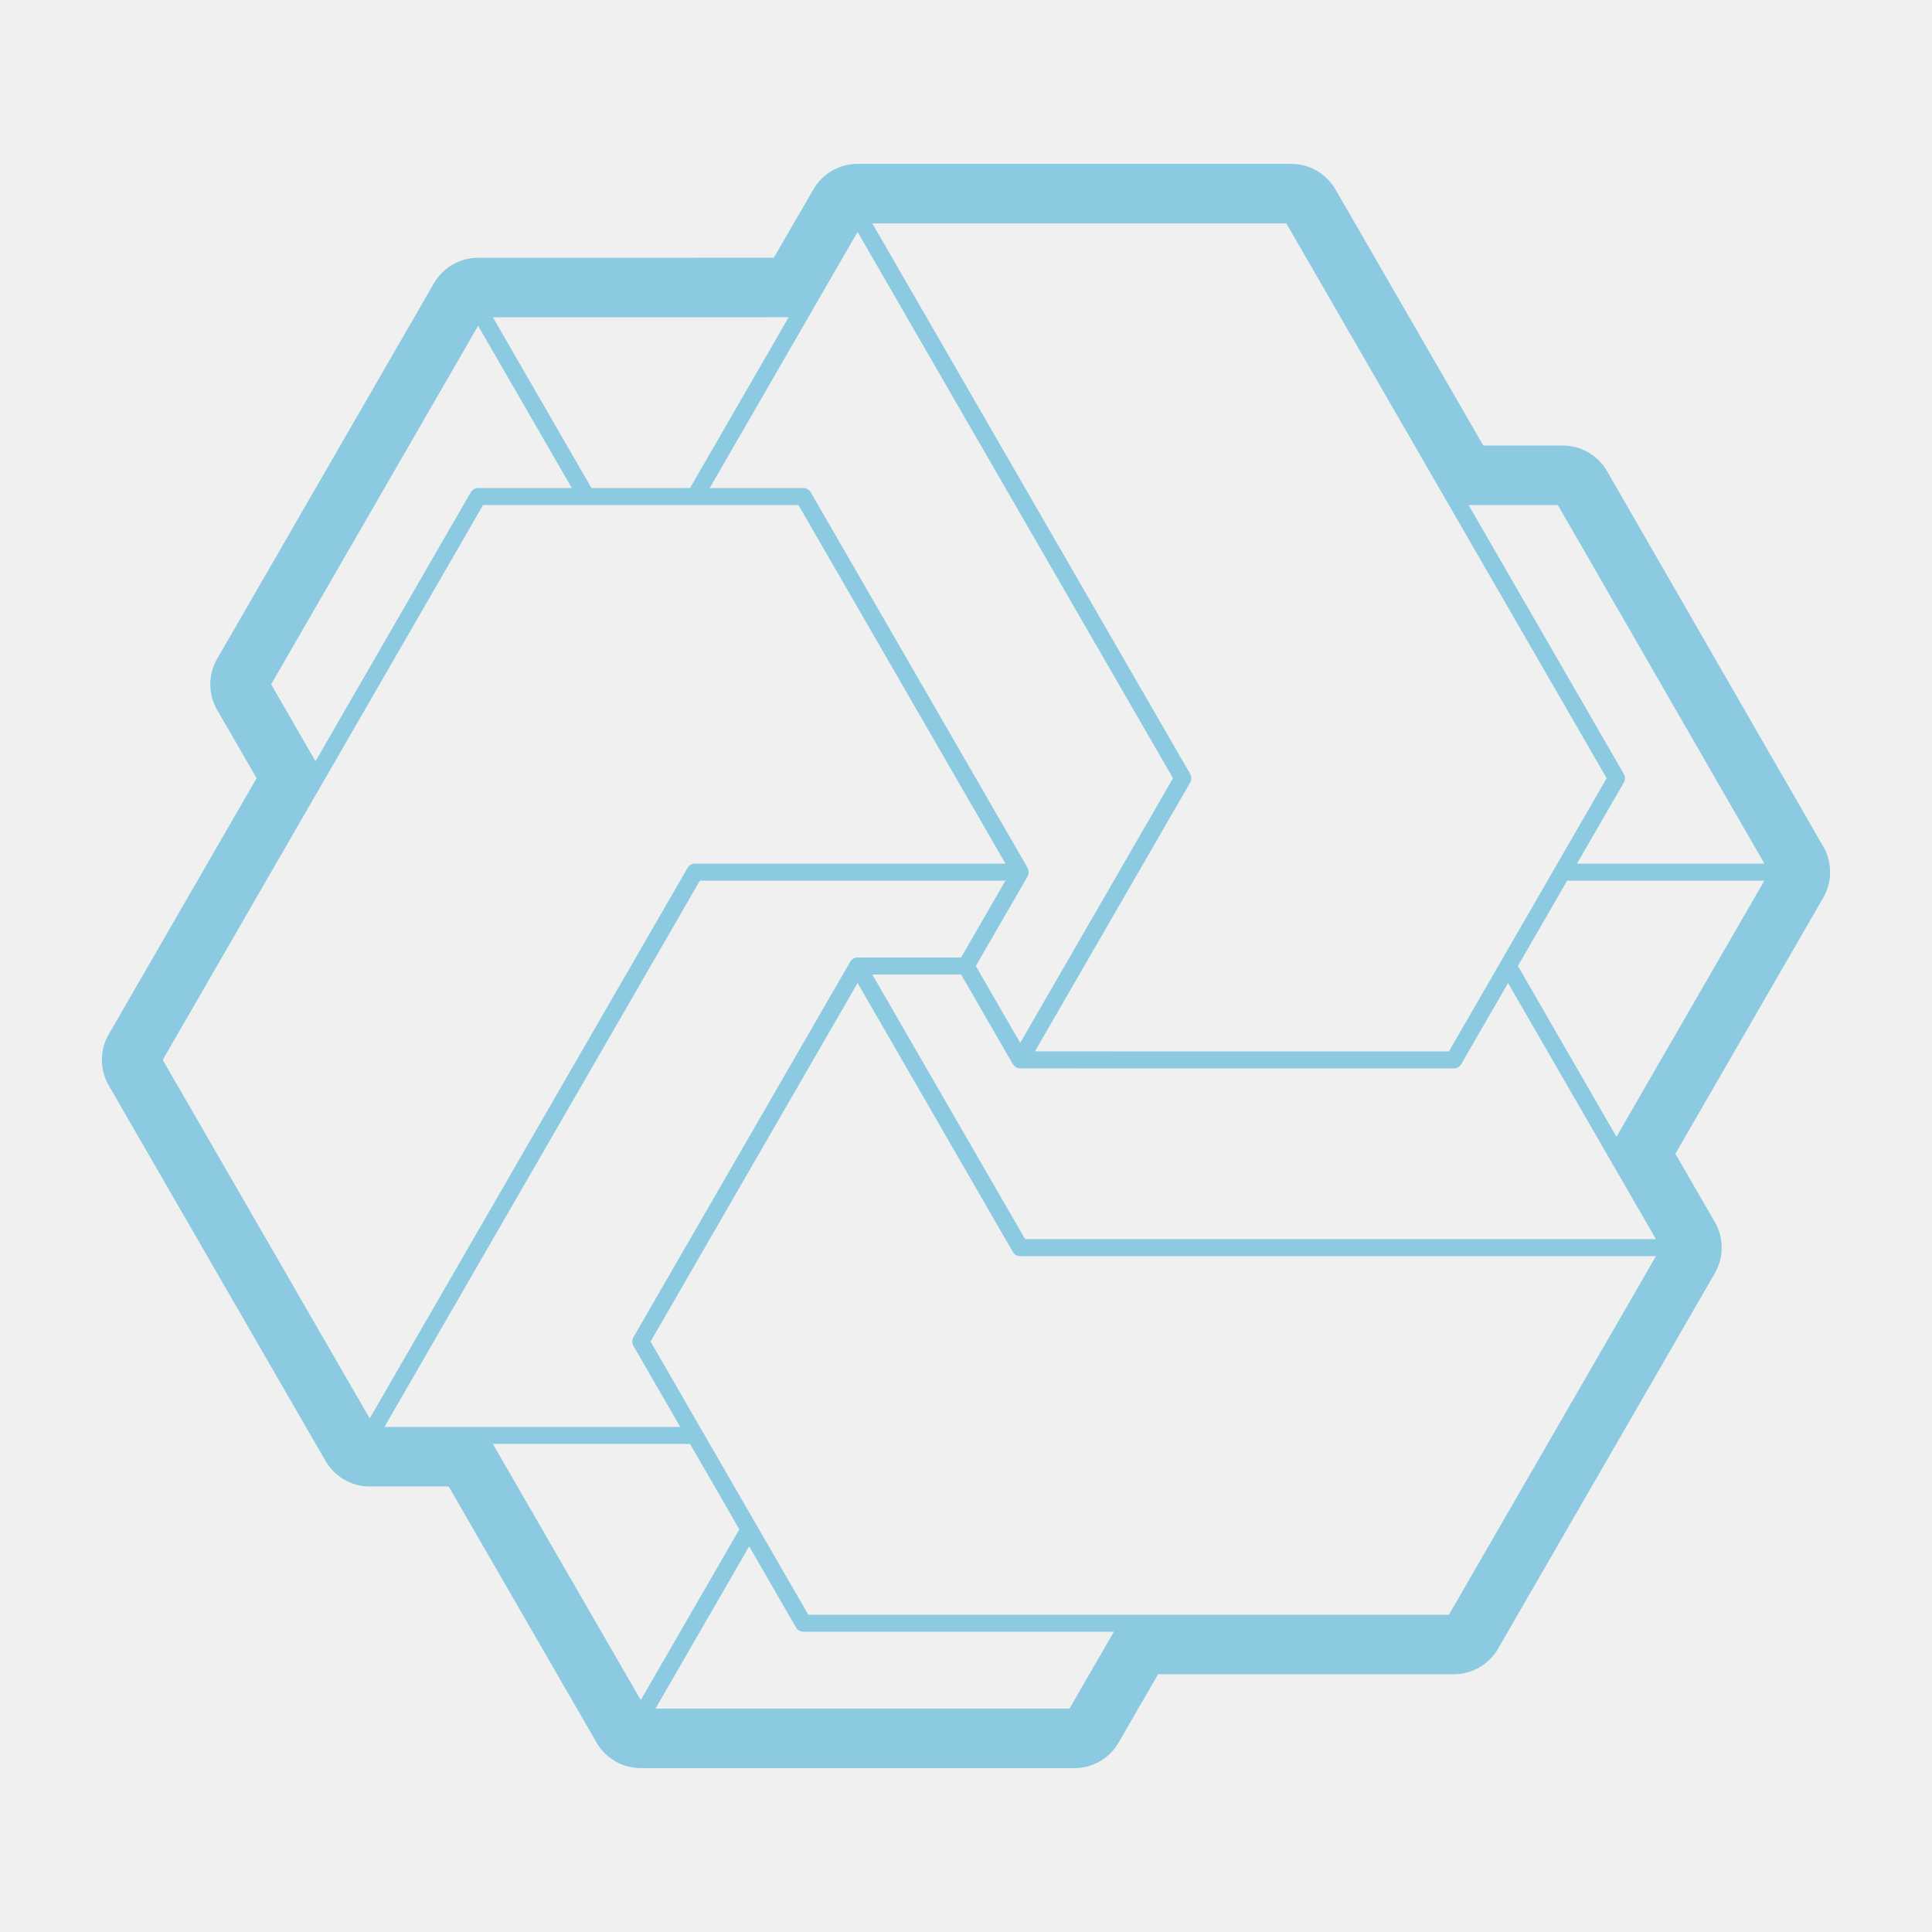
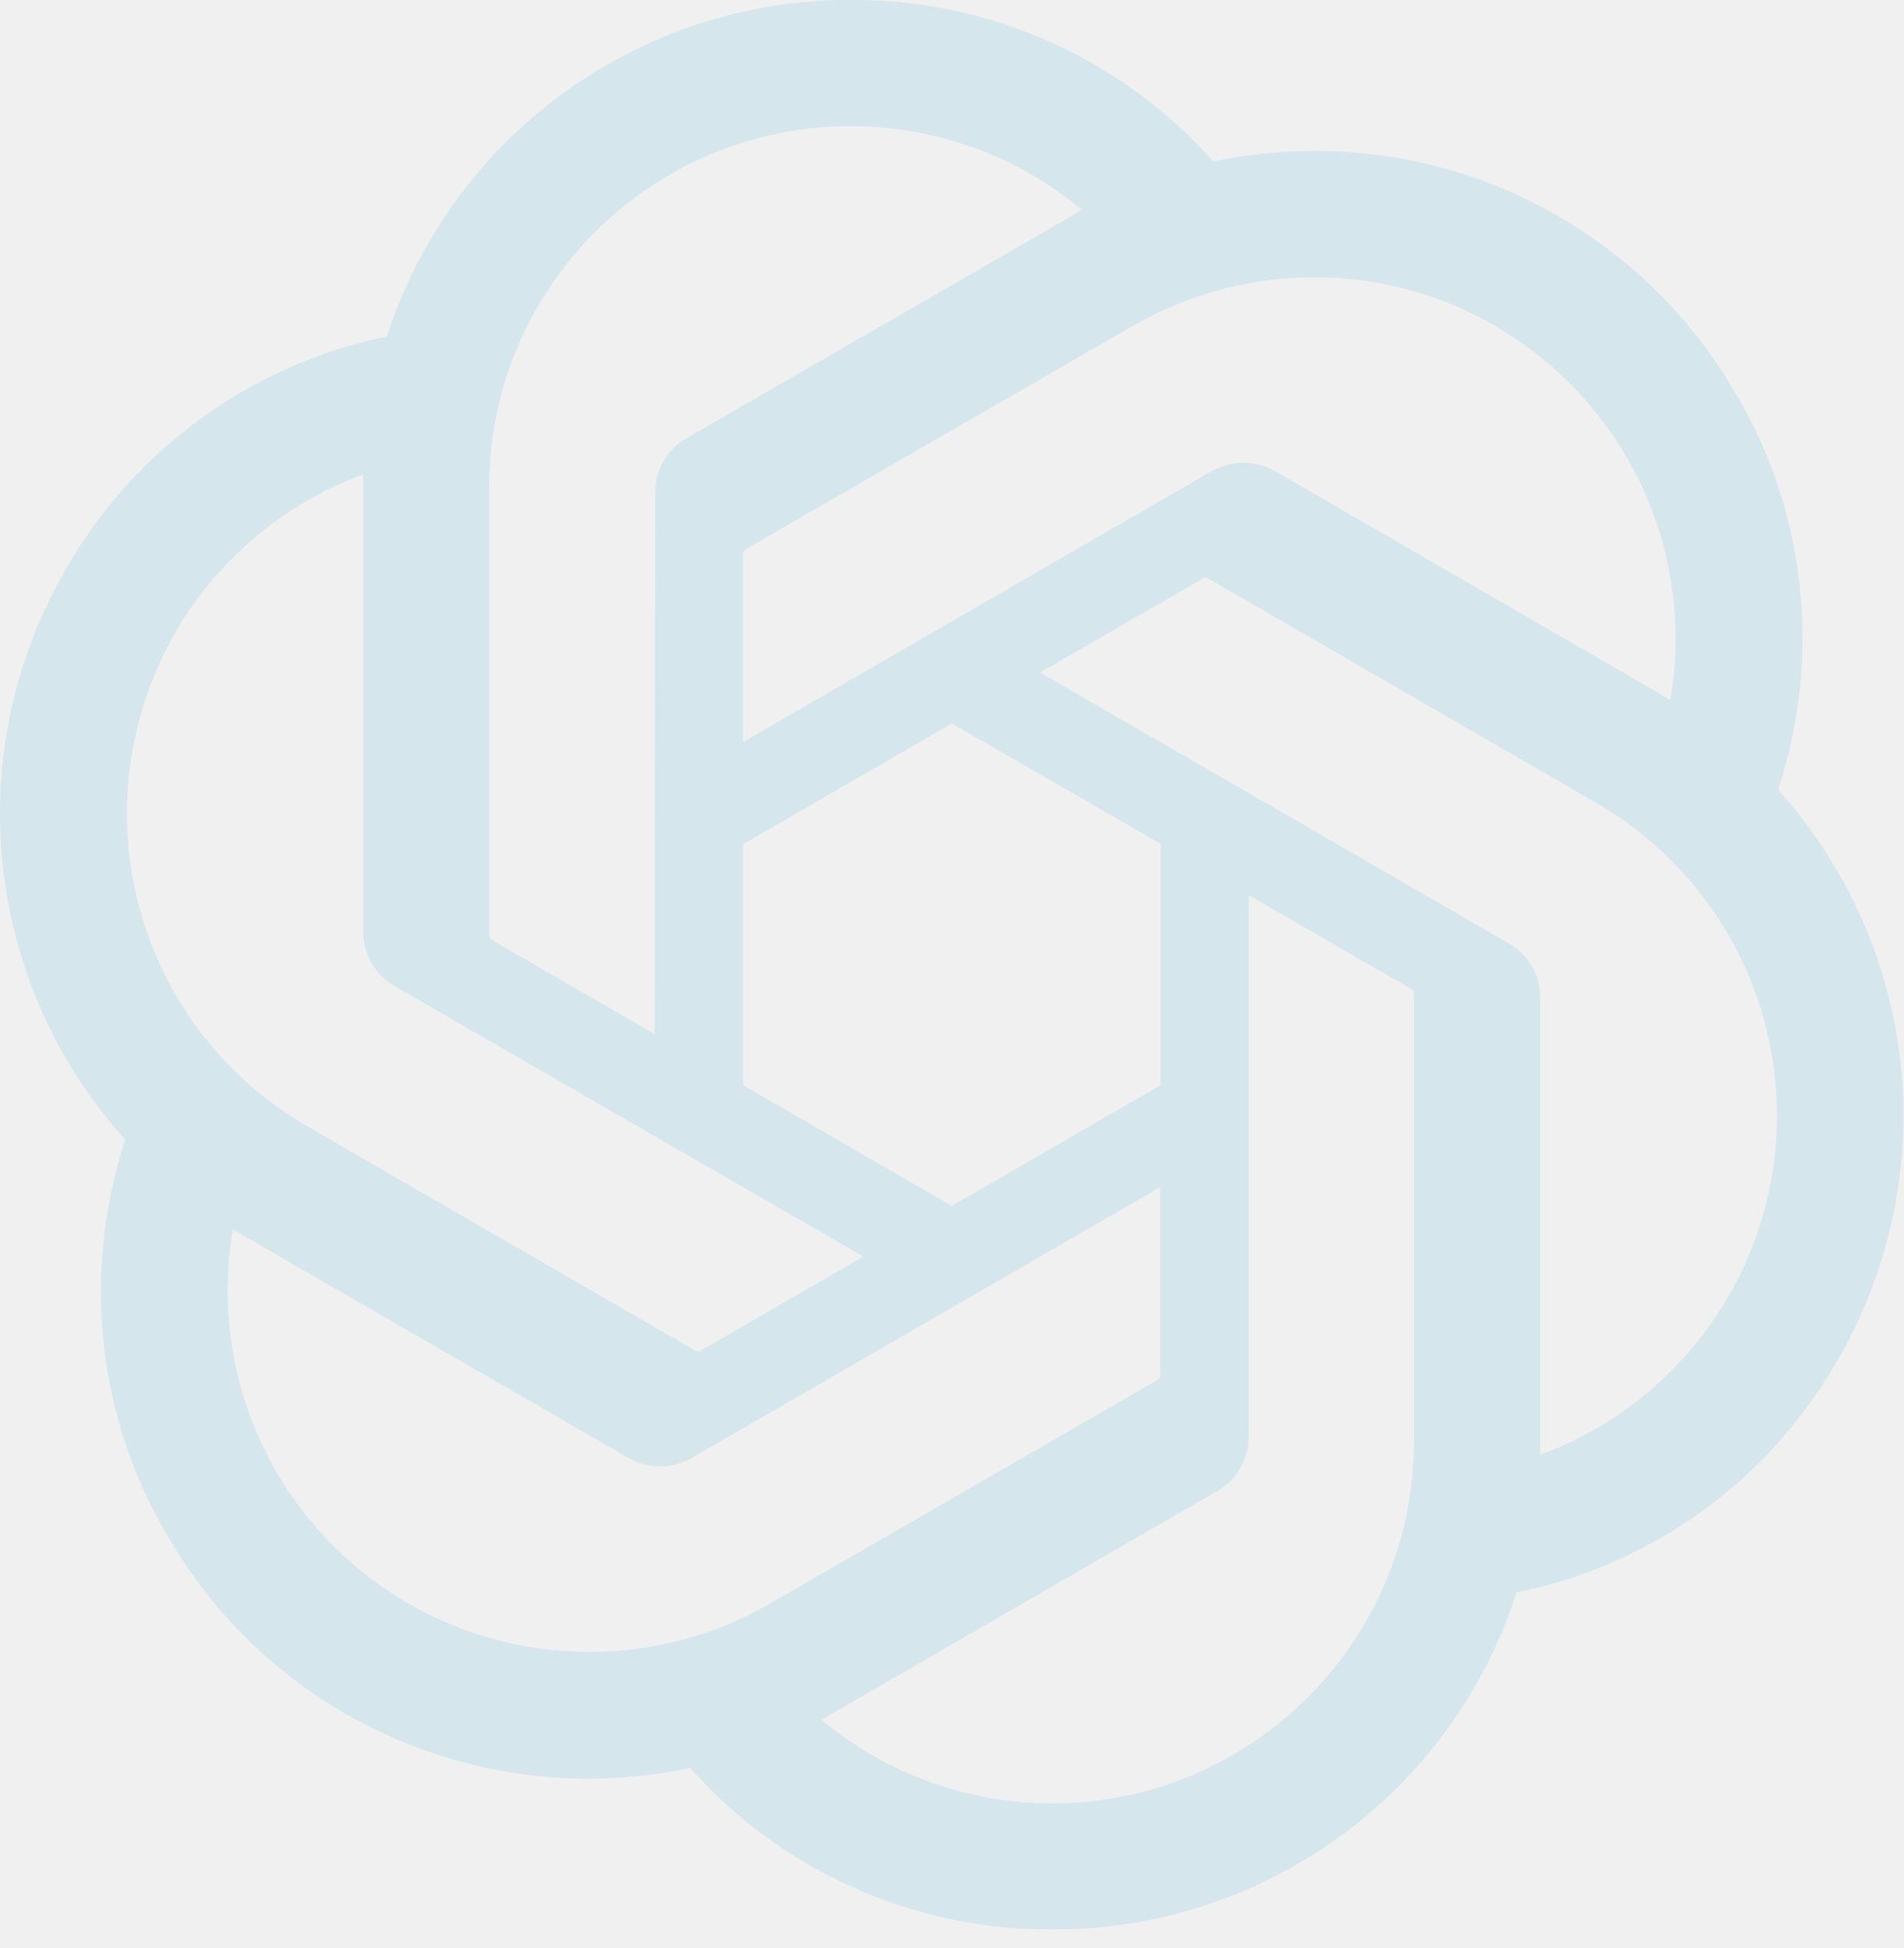
- <svg xmlns="http://www.w3.org/2000/svg" t="1722770503777" class="icon" viewBox="0 0 1024 1024" version="1.1" p-id="14333" width="32" height="32">
-   <path d="M966.392 448.741L851.745 249.689a27.039 27.039 0 0 0-23.431-13.544h-42.126l-78.386-135.769a27.04 27.04 0 0 0-23.417-13.52H454.539a27.039 27.039 0 0 0-23.4 13.49l-20.99 36.249-156.729 0.025a27.04 27.04 0 0 0-23.413 13.52L115.084 349.191a27.041 27.041 0 0 0 0 27.04l20.925 36.243-78.386 135.769a27.041 27.041 0 0 0 0 27.04l114.923 199.052a27.04 27.04 0 0 0 23.417 13.52h41.85l78.386 135.769a27.04 27.04 0 0 0 23.417 13.52h229.845a27.04 27.04 0 0 0 23.417-13.52l20.925-36.243h156.773a27.04 27.04 0 0 0 23.417-13.52l114.923-199.052a27.041 27.041 0 0 0 0-27.04l-20.925-36.243 78.386-135.769a27.04 27.04 0 0 0 0.015-27.016zM767.96 557.282l-219.424-0.026 82.291-142.529a4.517 4.517 0 0 0 0-4.507L462.345 118.403h219.439l84.889 147.035 0.003 0.004 84.888 147.032-83.604 144.808z m62.68-90.538h104.516l-78.388 135.767L804.51 512l26.13-45.256z m-208.921-54.27L540.73 552.748 517.204 512l27.429-47.509c0.031-0.054 0.042-0.115 0.07-0.17 0.125-0.24 0.228-0.49 0.31-0.753 0.028-0.091 0.062-0.179 0.084-0.271 0.082-0.341 0.139-0.693 0.139-1.059a4.46 4.46 0 0 0-0.139-1.059c-0.022-0.092-0.056-0.181-0.084-0.272a4.565 4.565 0 0 0-0.31-0.753c-0.029-0.055-0.039-0.116-0.07-0.17L429.711 260.932a4.509 4.509 0 0 0-3.904-2.254h-49.653l78.384-135.768 167.181 289.564zM365.744 258.678h-52.255l-52.259-90.514 156.787-0.024-52.273 90.538z m-62.664 0h-49.655a4.508 4.508 0 0 0-3.904 2.254l-82.29 142.528-23.526-40.748 109.719-190.038 49.656 86.004z m-131.946 156.05l84.891-147.036h54.856l0.009 0.001 0.009-0.001h112.307l109.718 190.039H368.347a4.508 4.508 0 0 0-3.904 2.254L195.961 751.802 86.244 561.763l84.89-147.035z m199.814 52.016h161.975l-23.527 40.749h-54.859c-0.037 0-0.073 0.014-0.11 0.015a4.484 4.484 0 0 0-2.044 0.548c-0.08 0.044-0.154 0.093-0.231 0.142a4.454 4.454 0 0 0-0.652 0.499c-0.068 0.063-0.139 0.122-0.203 0.189a4.439 4.439 0 0 0-0.662 0.86L335.712 708.799a4.515 4.515 0 0 0 0 4.506l24.828 43.003H203.769l167.179-289.564z m-5.205 298.578l26.129 45.257-52.258 90.511-78.384-135.768h104.513z m31.334 54.272l24.826 43.001a4.508 4.508 0 0 0 3.904 2.253h164.579l-23.524 40.749h-219.44l49.655-86.003z m31.331 36.241L344.82 711.052l109.719-190.038 82.288 142.528a4.508 4.508 0 0 0 3.904 2.253h336.963l-109.718 190.04H428.408z m114.923-199.053l-80.987-140.276h47.055l27.427 47.51c0.044 0.076 0.103 0.137 0.152 0.21 0.087 0.134 0.177 0.264 0.279 0.389 0.095 0.115 0.197 0.221 0.301 0.326 0.1 0.1 0.2 0.197 0.311 0.288 0.13 0.107 0.266 0.201 0.406 0.292 0.069 0.046 0.128 0.102 0.2 0.144 0.034 0.02 0.073 0.025 0.107 0.044 0.314 0.17 0.64 0.315 0.984 0.406 0.035 0.01 0.071 0.009 0.107 0.018 0.302 0.072 0.61 0.11 0.92 0.119 0.044 0.001 0.088 0.017 0.132 0.017 0.051 0 0.099-0.018 0.15-0.019 0.062 0.002 0.119 0.018 0.18 0.018l229.505 0.027a4.509 4.509 0 0 0 3.904-2.253l24.841-43.027 53.556 92.759 0.001 0.003 24.83 43.005H543.331z m292.512-199.051l24.828-43.003a4.517 4.517 0 0 0 0-4.507l-82.289-142.529h47.325l109.457 190.039h-99.321z" p-id="14334" fill="#8bcae0" />
+ <svg xmlns="http://www.w3.org/2000/svg" xmlns:xlink="http://www.w3.org/1999/xlink" width="43" height="44" fill="none" viewBox="0 0 43 44">
+   <defs>
+     <rect id="path_0" width="43" height="43.58" x="0" y="0" />
+   </defs>
+   <g opacity="1" transform="translate(0 0.000001981943) rotate(0 21.5 21.79007)">
+     <mask id="bg-mask-0" fill="#fff">
+       <use xlink:href="#path_0" />
+     </mask>
+     <g mask="url(#bg-mask-0)">
+       <path id="分组 1" fill-rule="evenodd" style="fill:#8bcae0" d="M40.17 17.84L40.17 17.84C40.53 16.73 40.72 15.57 40.72 14.41C40.72 12.48 40.21 10.58 39.23 8.92C37.27 5.51 33.64 3.41 29.71 3.41C28.94 3.41 28.16 3.49 27.41 3.65C25.35 1.33 22.39 0 19.29 0L19.22 0L19.19 0C14.43 0 10.21 3.07 8.74 7.6C5.68 8.23 3.03 10.15 1.48 12.87C0.51 14.54 0 16.45 0 18.38C0 21.1 1.01 23.73 2.83 25.74C2.47 26.85 2.28 28.01 2.28 29.17C2.28 31.1 2.79 33 3.77 34.66C6.14 38.8 10.92 40.93 15.59 39.93C17.65 42.25 20.61 43.58 23.71 43.58L23.78 43.58L23.81 43.58C28.57 43.58 32.8 40.51 34.26 35.97C37.33 35.35 39.97 33.43 41.52 30.71C42.49 29.03 43 27.13 43 25.2C43 22.48 41.99 19.86 40.17 17.84Z M18.817 38.695C18.727 38.745 18.647 38.795 18.557 38.845C20.017 40.065 21.867 40.735 23.777 40.735L23.787 40.735C28.287 40.725 31.937 37.065 31.947 32.565L31.947 22.435C31.937 22.385 31.907 22.355 31.877 22.335L28.207 20.215L28.207 32.455C28.207 32.965 27.937 33.435 27.487 33.685L18.817 38.695Z M17.393 36.223L26.163 31.163C26.203 31.133 26.223 31.093 26.223 31.053L26.213 31.053L26.213 26.813L15.623 32.933C15.183 33.183 14.643 33.183 14.203 32.933L5.523 27.923C5.443 27.873 5.323 27.803 5.263 27.763C5.183 28.223 5.143 28.693 5.143 29.163C5.143 30.593 5.523 31.993 6.233 33.233L6.233 33.233C7.703 35.763 10.393 37.313 13.313 37.313C14.743 37.313 16.153 36.943 17.393 36.223Z M8.206 11.013C8.206 10.923 8.206 10.783 8.206 10.713C6.416 11.373 4.906 12.643 3.956 14.293L3.956 14.293C3.246 15.533 2.866 16.943 2.866 18.373C2.866 21.293 4.416 23.983 6.946 25.443L15.716 30.513C15.756 30.533 15.806 30.533 15.836 30.503L19.506 28.383L8.916 22.273C8.476 22.023 8.206 21.553 8.206 21.043L8.206 21.033L8.206 11.013Z M36.055 18.13L27.285 13.06C27.245 13.04 27.195 13.05 27.165 13.07L23.495 15.19L34.085 21.31C34.525 21.56 34.795 22.02 34.795 22.53C34.795 22.53 34.795 22.54 34.795 22.54L34.795 32.86C38.005 31.68 40.145 28.62 40.145 25.2C40.145 22.28 38.585 19.59 36.055 18.13Z M16.834 12.412C16.805 12.442 16.785 12.482 16.785 12.522L16.785 12.522L16.785 16.762L27.375 10.642C27.595 10.522 27.845 10.452 28.095 10.452C28.345 10.452 28.584 10.522 28.805 10.642L37.484 15.662C37.565 15.712 37.654 15.762 37.734 15.812L37.734 15.812C37.815 15.352 37.855 14.892 37.855 14.432C37.855 9.922 34.194 6.262 29.684 6.262C28.255 6.262 26.855 6.642 25.605 7.352L16.834 12.412Z M19.221 2.849C14.711 2.849 11.051 6.499 11.051 11.009L11.051 21.139C11.061 21.189 11.081 21.219 11.121 21.239L14.791 23.359L14.801 11.129L14.801 11.119C14.801 10.619 15.071 10.149 15.511 9.899L24.191 4.889C24.261 4.839 24.381 4.779 24.441 4.739C22.981 3.519 21.131 2.849 19.221 2.849Z M16.783 24.51L21.503 27.24L26.223 24.51L26.223 19.06L21.503 16.34L16.783 19.07L16.783 24.51Z" opacity=".27" transform="translate(0 0) rotate(0 21.5 21.79007)" />
+     </g>
+   </g>
</svg>
